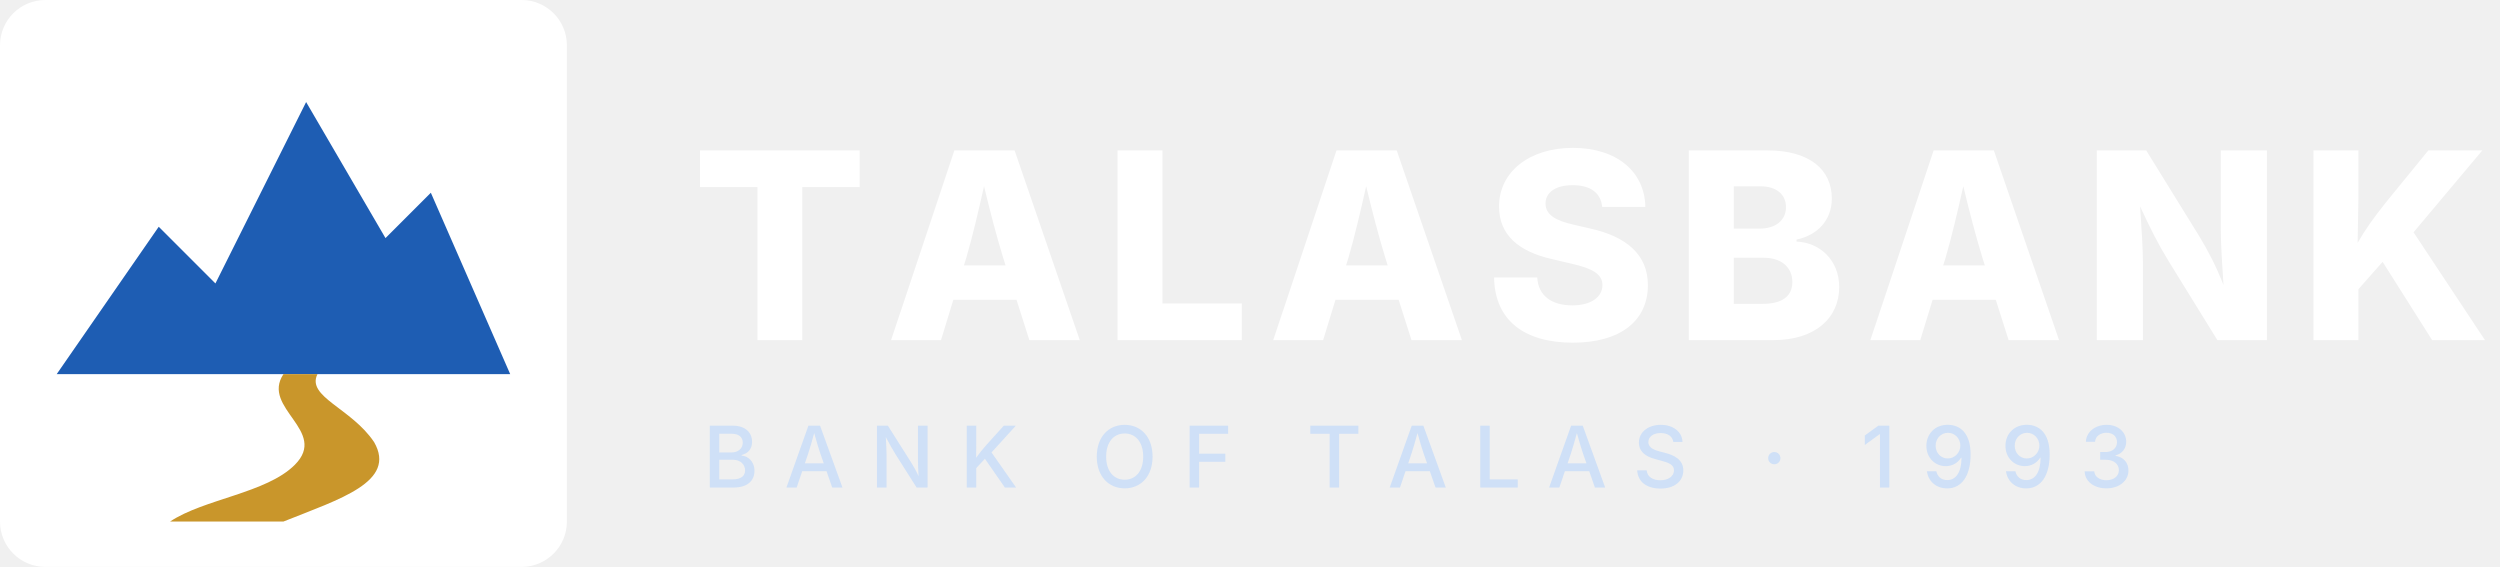
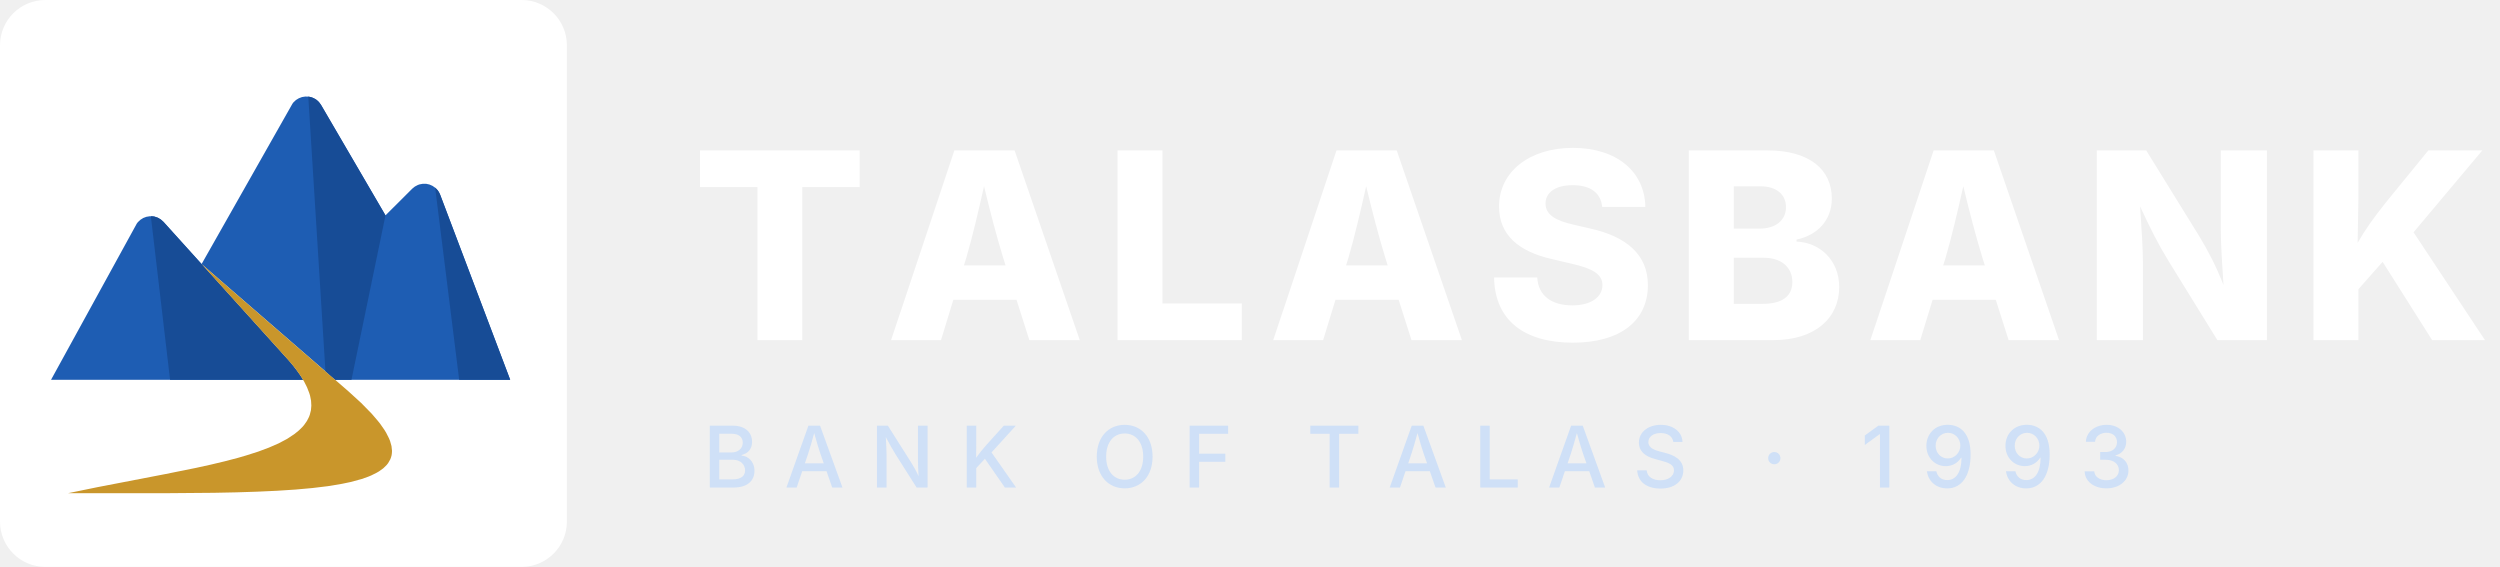
<svg xmlns="http://www.w3.org/2000/svg" viewBox="0 0 441 100">
  <g>
    <rect width="100" height="100" rx="8" fill="#FFFFFF" />
-     <path d="M10 66 L28 40 L38 50 L54 18 L68 42 L76 34 L90 66 Z" fill="#1E5DB3" />
-     <path d="M50 66 C46 72 58 76 52 82 C47 87 36 88 30 92 L50 92 C60 88 70 85 66 78 C62 72 54 70 56 66Z" fill="#C9962B" />
+     <path d="M28.83 39.13 L28.38 38.73 L27.87 38.42 L27.30 38.22 L27.00 38.17 L26.40 38.15 L25.81 38.25 L25.25 38.46 L24.74 38.79 L24.31 39.20 L24.13 39.44 L9.00 67.00 L53.46 67.00 L52.58 65.66 L51.69 64.50 L51.19 63.90 L35.56 46.58 L59.12 67.00 L90.00 67.00 L77.64 34.34 L77.38 33.81 L77.01 33.34 L76.79 33.13 L76.30 32.79 L75.76 32.55 L75.17 32.42 L74.58 32.42 L73.99 32.53 L73.71 32.63 L73.18 32.91 L72.72 33.28 L68.00 37.99 L56.63 18.51 L56.28 18.03 L56.07 17.81 L55.84 17.62 L55.33 17.31 L55.05 17.20 L54.47 17.05 L53.87 17.03 L53.28 17.12 L52.72 17.33 L52.21 17.64 L51.77 18.05 L51.59 18.29 L35.56 46.58Z" fill="#1E5DB3" />
+     <path d="M62.00 67.00 L68.00 38.00 L56.63 18.51 L56.28 18.03 L55.84 17.62 L55.59 17.45 L55.05 17.20 L54.76 17.11 L54.38 17.04 L57.41 65.52 L59.12 67.00ZM90.00 67.00 L77.64 34.34 L77.52 34.07 L77.21 33.56 L76.76 33.11 L81.00 67.00ZM27.87 38.42 L27.30 38.22 L27.00 38.17 L26.61 38.15 L30.00 67.00 L53.46 67.00 L52.97 66.22 L52.15 65.09 L51.19 63.90 L50.65 63.29 L28.83 39.13 L28.38 38.73Z" fill="#174C96" />
+     <path d="M35.56 46.58 L50.65 63.29 L51.69 64.50 L52.15 65.09 L52.97 66.22 L53.64 67.29 L54.16 68.32 L54.54 69.30 L54.69 69.77 L54.87 70.68 L54.92 71.55 L54.85 72.37 L54.65 73.16 L54.51 73.54 L54.14 74.26 L53.65 74.96 L53.37 75.29 L52.72 75.93 L51.97 76.54 L50.66 77.41 L49.15 78.21 L47.43 78.96 L45.53 79.67 L43.46 80.33 L41.99 80.76 L39.66 81.37 L37.19 81.96 L34.60 82.53 L29.10 83.64 L17.17 85.94 L12.00 87.00 L29.32 87.00 L37.77 86.93 L41.69 86.85 L45.39 86.73 L48.87 86.57 L52.11 86.36 L55.10 86.09 L57.84 85.76 L60.30 85.35 L61.79 85.04 L63.79 84.50 L64.95 84.09 L65.48 83.87 L66.44 83.39 L66.87 83.14 L67.62 82.60 L68.22 82.01 L68.47 81.69 L68.85 81.02 L68.98 80.67 L69.08 80.30 L69.13 79.92 L69.15 79.53 L69.06 78.69 L68.81 77.80 L68.62 77.33 L68.12 76.34 L67.81 75.83 L67.05 74.74 L66.60 74.18 L65.58 72.99 L63.71 71.08 L61.43 69.00Z" fill="#C9962B" />
  </g>
  <path d="M123.482 33.002H133.612V60.0H141.519V33.002H151.648V26.533H123.482ZM157.187 60.0H165.991L168.17 52.88H179.311L181.579 60.0H190.474L178.974 26.533H168.35ZM170.034 46.815 170.483 45.378C171.584 41.582 172.572 37.359 173.583 32.845C174.661 37.337 175.762 41.56 176.93 45.378L177.379 46.815ZM197.135 60.0H219.057V53.531H205.063V26.533H197.135ZM224.595 60.0H233.399L235.578 52.88H246.719L248.987 60.0H257.882L246.382 26.533H235.758ZM237.442 46.815 237.892 45.378C238.992 41.582 239.98 37.359 240.991 32.845C242.069 37.337 243.17 41.56 244.338 45.378L244.787 46.815ZM277.458 60.449C285.746 60.449 290.688 56.653 290.688 50.297C290.688 44.951 286.937 41.717 280.468 40.302L277.57 39.628C274.583 38.954 272.629 37.966 272.629 35.899C272.629 34.035 274.269 32.665 277.436 32.665C280.625 32.665 282.399 34.08 282.624 36.506H290.238C290.148 30.307 285.207 26.084 277.458 26.084C269.866 26.084 264.431 30.239 264.431 36.438C264.431 41.47 267.935 44.367 273.707 45.692L277.256 46.523C280.917 47.354 282.669 48.365 282.669 50.274C282.669 52.408 280.647 53.868 277.368 53.868C273.752 53.868 271.349 52.206 271.169 48.949H263.555C263.689 56.676 269.08 60.449 277.458 60.449ZM297.91 60.0H312.824C320.236 60.0 324.437 56.047 324.437 50.656C324.437 45.805 320.933 42.772 316.912 42.615V42.256C320.551 41.515 323.134 38.864 323.134 35.023C323.134 29.97 319.271 26.533 311.791 26.533H297.91ZM305.839 53.599V45.468H311.117C314.239 45.468 316.171 47.152 316.171 49.758C316.171 52.139 314.509 53.599 310.96 53.599ZM305.839 40.324V32.867H310.578C313.318 32.867 315.048 34.282 315.048 36.528C315.048 38.932 313.116 40.324 310.443 40.324ZM329.93 60.0H338.734L340.913 52.88H352.054L354.322 60.0H363.217L351.717 26.533H341.093ZM342.777 46.815 343.227 45.378C344.327 41.582 345.315 37.359 346.326 32.845C347.404 37.337 348.505 41.56 349.673 45.378L350.122 46.815ZM369.878 60.0H378.009V46.142C378.009 44.03 377.784 40.392 377.515 36.416C379.379 40.414 380.614 42.93 382.591 46.142L391.148 60.0H399.886V26.533H391.755V40.773C391.755 43.109 392.002 46.95 392.227 50.297C390.812 46.658 389.419 44.12 387.937 41.649L378.593 26.533H369.878ZM408.097 60.0H416.025V51.016L420.293 46.187L429.03 60.0H438.352L425.751 40.976L437.88 26.533H428.356L420.899 35.675C418.653 38.482 417.193 40.549 415.891 42.84L416.025 34.754V26.533H408.097Z" fill="#FFFFFF" />
  <path d="M125.208 86.0H129.405C131.939 86.0 133.089 84.733 133.089 83.056C133.089 81.378 131.91 80.426 130.819 80.368V80.258C131.83 80.009 132.665 79.313 132.665 77.951C132.665 76.339 131.544 75.087 129.229 75.087H125.208ZM126.878 84.564V81.1H129.303C130.606 81.1 131.434 81.942 131.434 82.975C131.434 83.883 130.804 84.564 129.237 84.564ZM126.878 79.811V76.515H129.112C130.409 76.515 131.024 77.196 131.024 78.09C131.024 79.137 130.174 79.811 129.068 79.811ZM138.725 86.0H140.534L141.508 83.122H145.8L146.803 86.0H148.612L144.657 75.087H142.606ZM141.984 81.73 142.592 79.928C142.863 79.093 143.2 77.958 143.625 76.398C144.057 77.943 144.386 79.057 144.679 79.928L145.309 81.73ZM154.694 86.0H156.386V80.177C156.386 79.613 156.328 78.485 156.262 77.116C157.053 78.581 157.47 79.335 158.005 80.192L161.689 86.0H163.623V75.087H161.931V81.298C161.931 81.928 161.96 82.946 162.041 84C161.557 82.953 161.066 82.125 160.729 81.583L156.621 75.087H154.694ZM170.54 86.0H172.209V82.572L173.74 80.932L177.263 86.0H179.241L174.905 79.811L179.197 75.087H177.073L174.011 78.478C173.315 79.262 172.744 79.965 172.188 80.749L172.209 78.573V75.087H170.54ZM198.399 86.146C201.227 86.146 203.314 84.037 203.314 80.551C203.314 77.05 201.227 74.94 198.399 74.94C195.565 74.94 193.47 77.05 193.47 80.551C193.47 84.037 195.565 86.146 198.399 86.146ZM198.399 84.623C196.524 84.623 195.125 83.188 195.125 80.551C195.125 77.907 196.524 76.464 198.399 76.464C200.26 76.464 201.659 77.899 201.659 80.551C201.659 83.188 200.26 84.623 198.399 84.623ZM209.85 86.0H211.52V81.459H216.149V80.031H211.52V76.522H216.64V75.087H209.85ZM231.14 76.522H234.546V86.0H236.223V76.522H239.614V75.087H231.14ZM245.147 86.0H246.956L247.93 83.122H252.222L253.226 86.0H255.035L251.08 75.087H249.029ZM248.406 81.73 249.014 79.928C249.285 79.093 249.622 77.958 250.047 76.398C250.479 77.943 250.809 79.057 251.102 79.928L251.731 81.73ZM261.117 86.0H267.73V84.564H262.787V75.087H261.117ZM273.263 86.0H275.072L276.046 83.122H280.338L281.342 86.0H283.151L279.196 75.087H277.145ZM276.522 81.73 277.13 79.928C277.401 79.093 277.738 77.958 278.163 76.398C278.595 77.943 278.925 79.057 279.218 79.928L279.848 81.73ZM292.895 86.183C295.458 86.183 296.938 84.835 296.938 82.982C296.938 81.012 295.188 80.265 293.796 79.906L292.734 79.628C291.899 79.408 290.771 79.02 290.771 77.987C290.771 77.064 291.606 76.391 292.932 76.391C294.169 76.391 295.056 76.962 295.166 77.958H296.792C296.74 76.222 295.209 74.94 292.968 74.94C290.771 74.94 289.101 76.193 289.101 78.083C289.101 79.577 290.156 80.492 291.943 80.968L293.217 81.32C294.389 81.635 295.29 82.008 295.29 82.96C295.29 84.015 294.272 84.718 292.888 84.718C291.628 84.718 290.573 84.162 290.478 82.968H288.801C288.903 84.96 290.441 86.183 292.895 86.183ZM312.991 81.898C313.592 81.898 314.068 81.422 314.068 80.822C314.068 80.214 313.592 79.738 312.991 79.738C312.383 79.738 311.907 80.214 311.907 80.822C311.907 81.422 312.383 81.898 312.991 81.898ZM333.278 75.087H331.344L328.957 76.815V78.493L331.549 76.603H331.623V86.0H333.278ZM343.483 86.154C346.025 86.154 347.614 83.964 347.614 80.17C347.614 76.164 345.563 74.962 343.637 74.933C341.337 74.904 339.814 76.552 339.814 78.646C339.814 80.727 341.323 82.228 343.227 82.228C344.384 82.228 345.373 81.657 345.93 80.749H346.01C346.01 83.231 345.073 84.689 343.483 84.689C342.429 84.689 341.77 84.037 341.564 83.136H339.909C340.151 84.901 341.528 86.154 343.483 86.154ZM343.586 80.873C342.348 80.873 341.447 79.884 341.447 78.617C341.447 77.357 342.385 76.347 343.623 76.347C344.882 76.347 345.805 77.409 345.805 78.595C345.805 79.811 344.831 80.873 343.586 80.873ZM357.432 86.154C359.973 86.154 361.562 83.964 361.562 80.17C361.562 76.164 359.512 74.962 357.585 74.933C355.286 74.904 353.762 76.552 353.762 78.646C353.762 80.727 355.271 82.228 357.175 82.228C358.333 82.228 359.321 81.657 359.878 80.749H359.958C359.958 83.231 359.021 84.689 357.432 84.689C356.377 84.689 355.718 84.037 355.513 83.136H353.857C354.099 84.901 355.476 86.154 357.432 86.154ZM357.534 80.873C356.296 80.873 355.396 79.884 355.396 78.617C355.396 77.357 356.333 76.347 357.571 76.347C358.831 76.347 359.753 77.409 359.753 78.595C359.753 79.811 358.779 80.873 357.534 80.873ZM371.592 86.146C373.826 86.146 375.459 84.813 375.459 83.004C375.459 81.635 374.639 80.639 373.182 80.412V80.331C374.324 80.031 375.064 79.145 375.064 77.914C375.064 76.31 373.738 74.94 371.636 74.94C369.615 74.94 368.011 76.164 367.959 77.929H369.571C369.607 76.933 370.552 76.339 371.607 76.339C372.713 76.339 373.438 77.006 373.438 78.009C373.438 79.049 372.603 79.738 371.402 79.738H370.472V81.1H371.402C372.903 81.1 373.768 81.862 373.768 82.946C373.768 84 372.852 84.711 371.578 84.711C370.406 84.711 369.49 84.11 369.424 83.144H367.732C367.791 84.931 369.373 86.146 371.592 86.146Z" fill="#CFE0F7" />
</svg>
